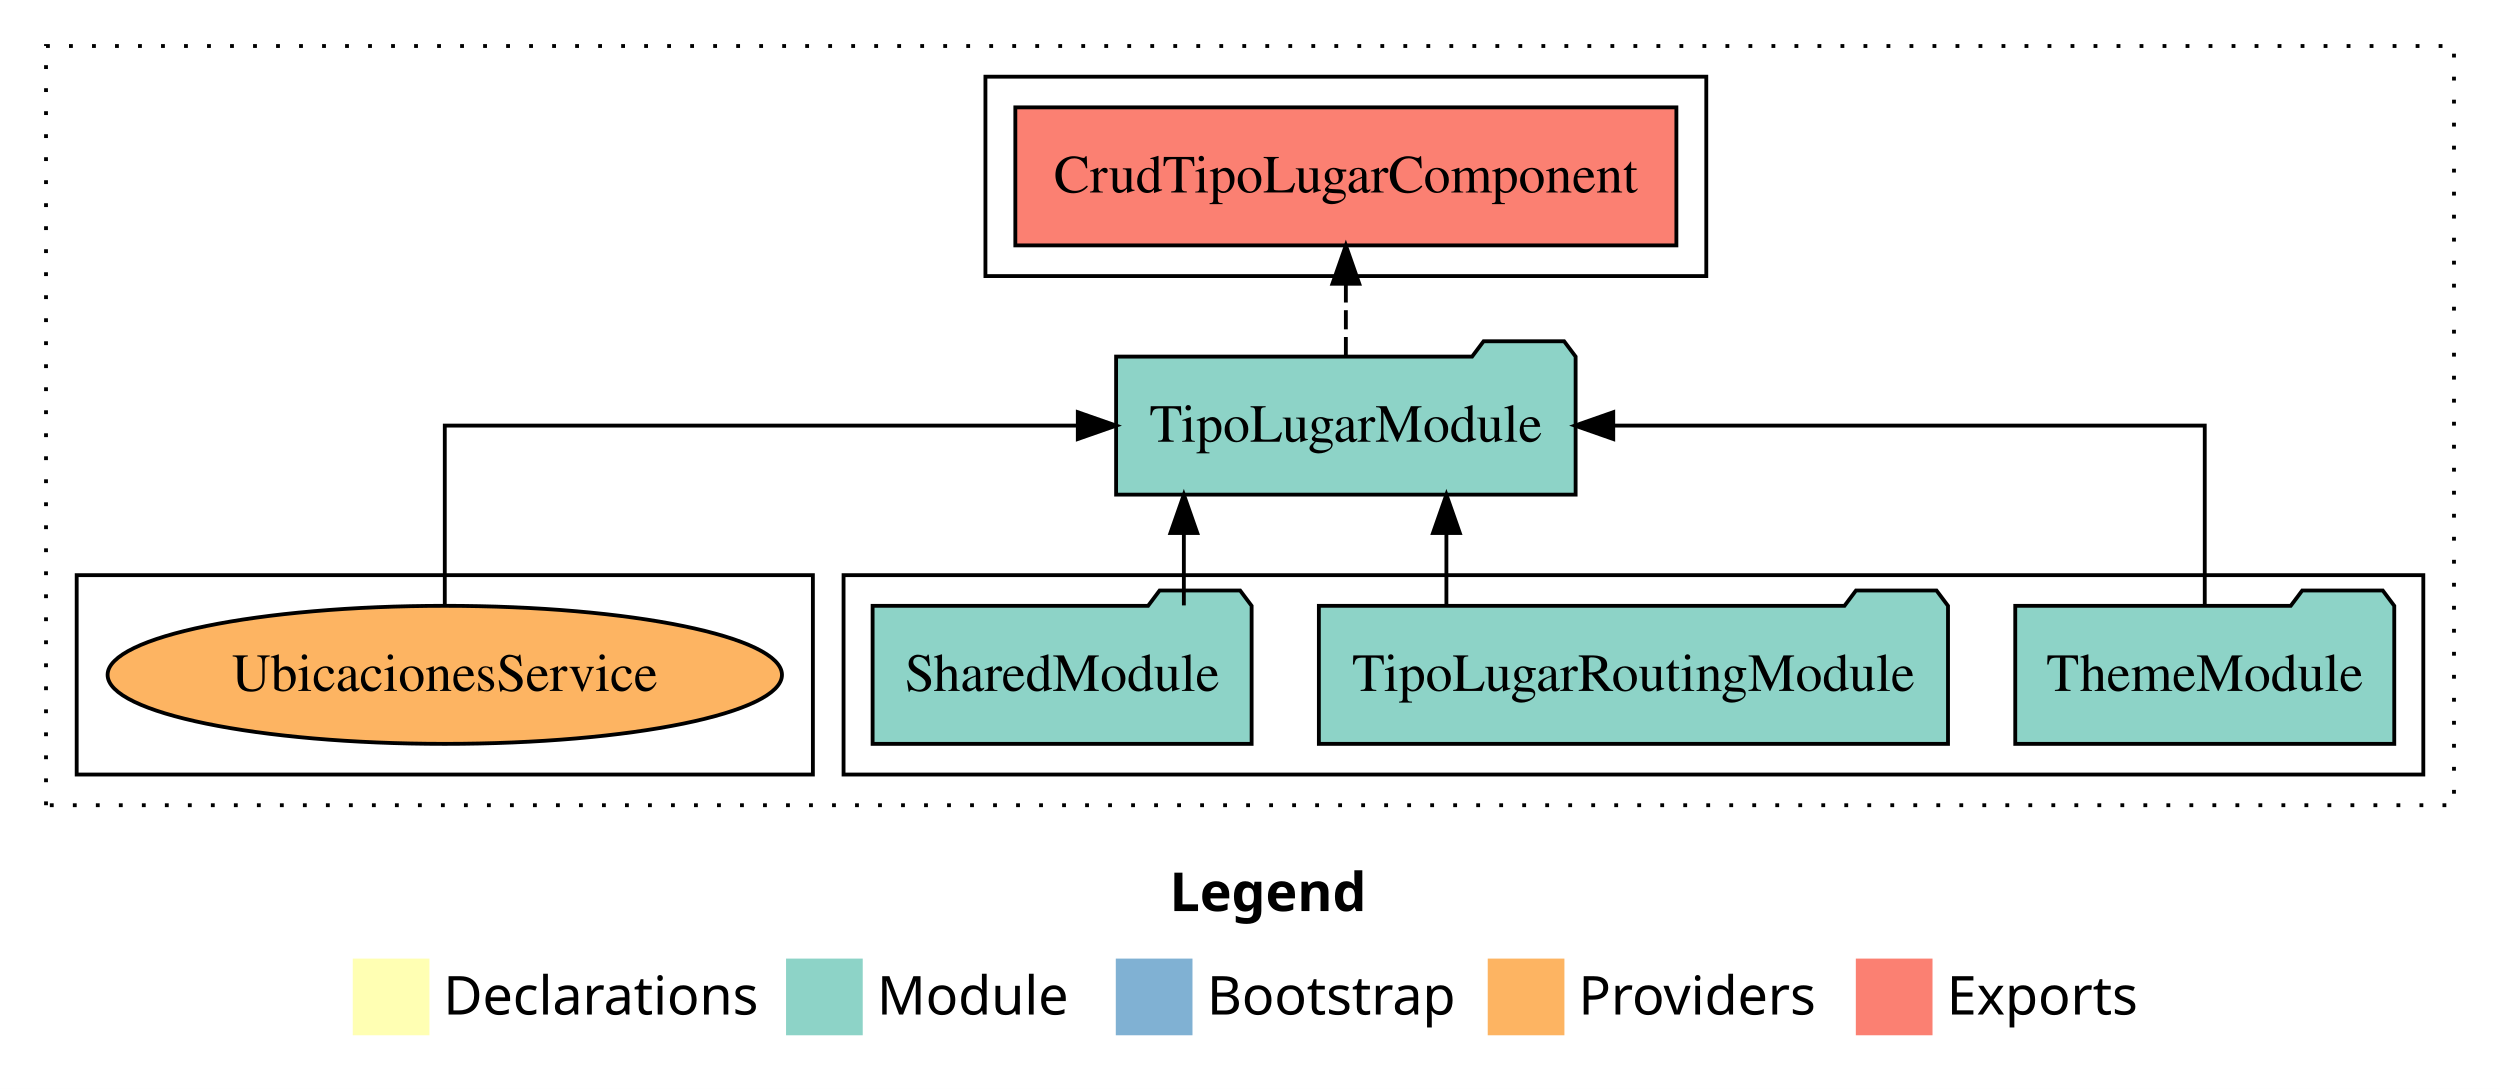
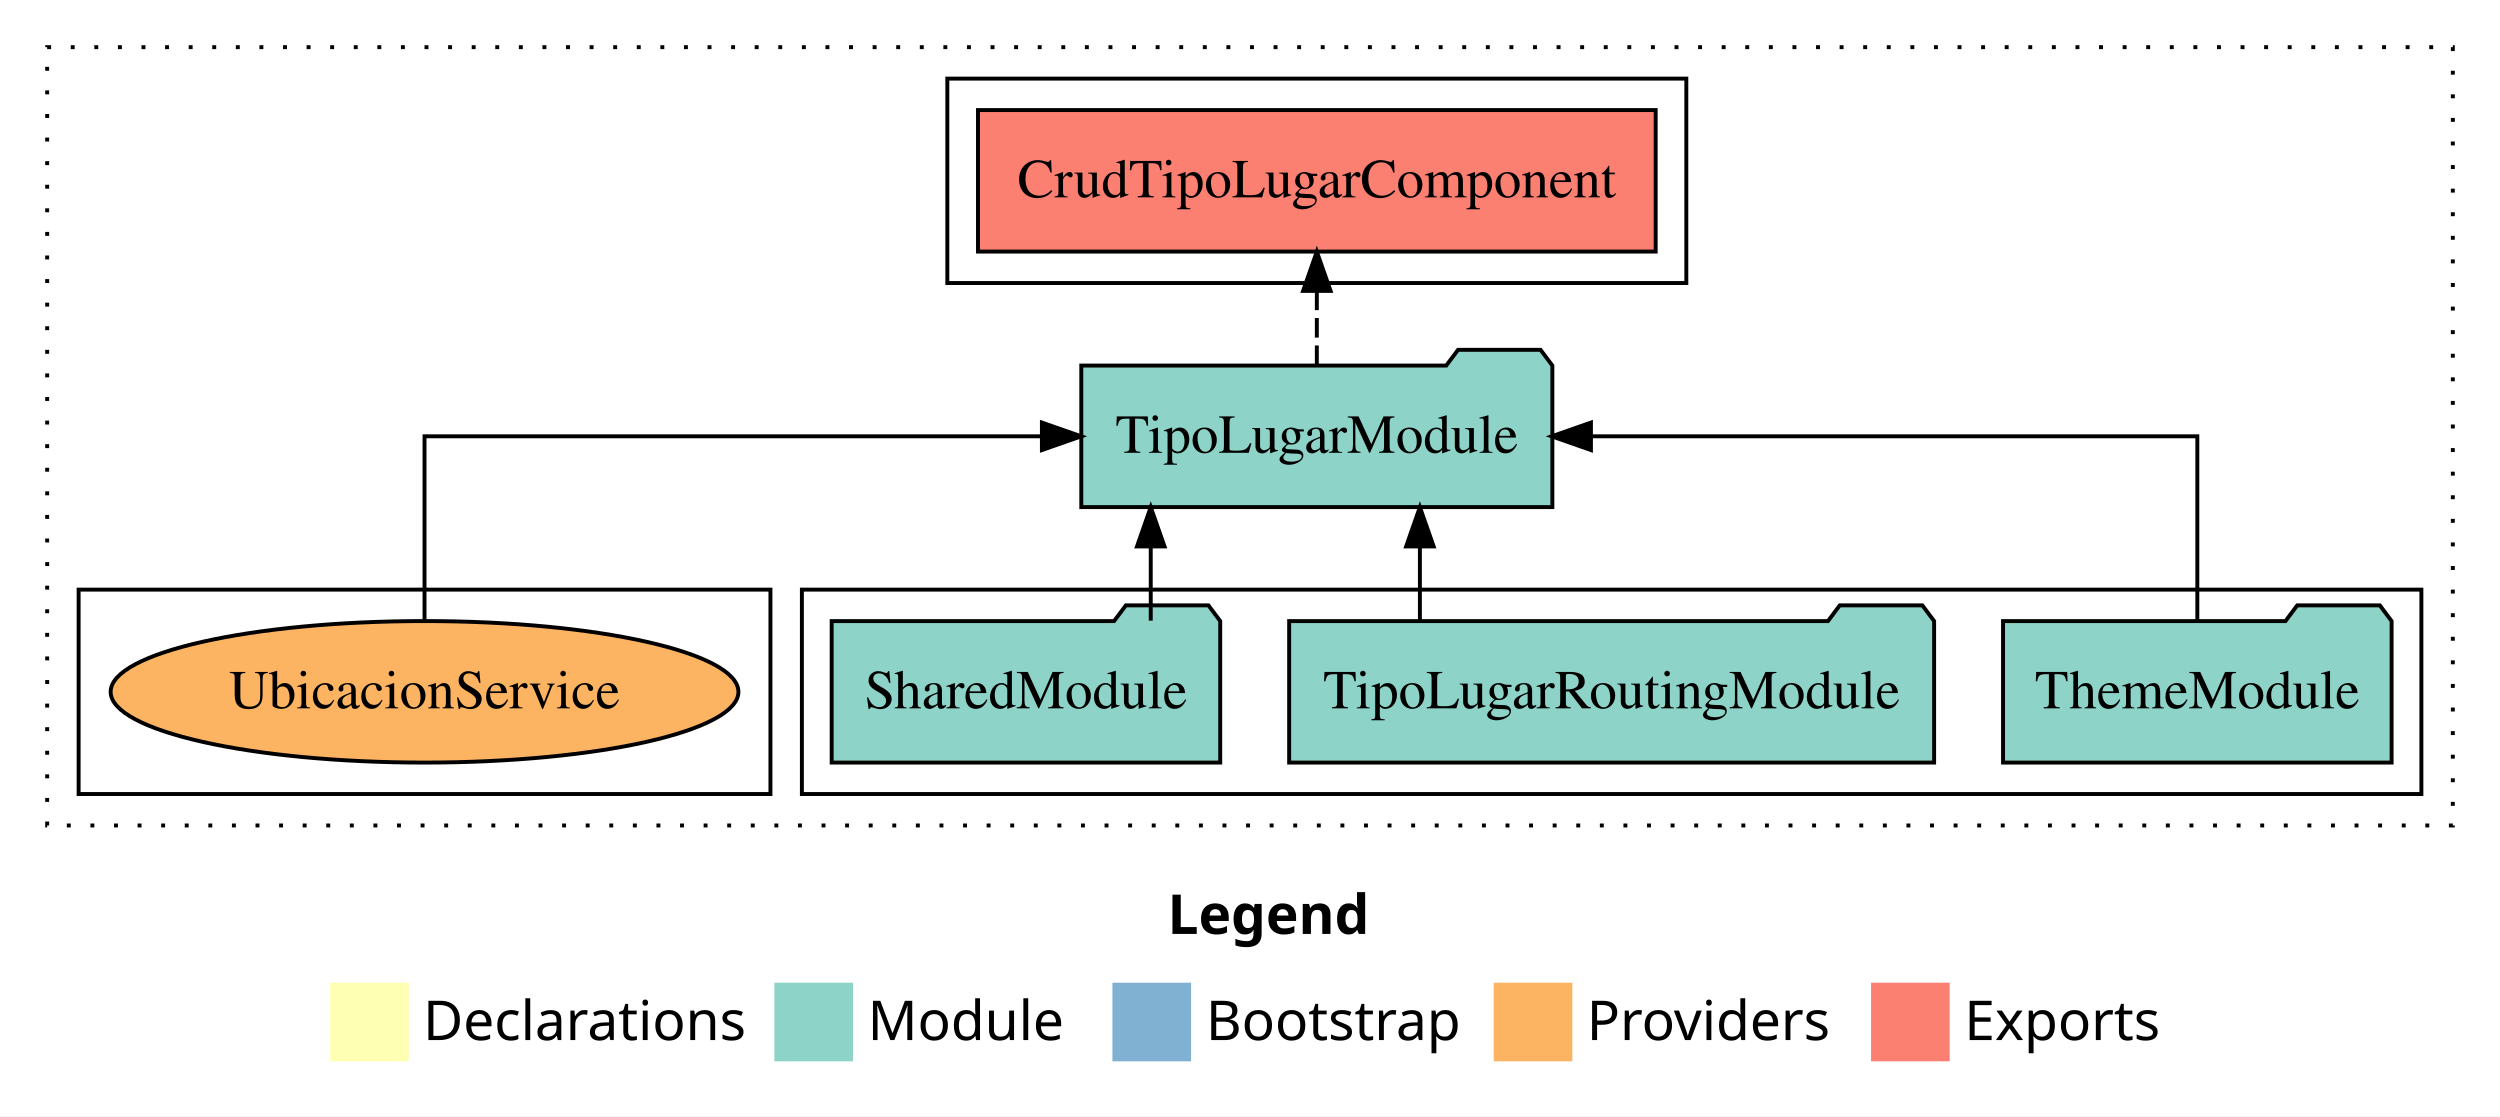
- <svg xmlns="http://www.w3.org/2000/svg" width="652pt" height="284pt" viewBox="0.00 0.00 652.00 284.00">
+ <svg xmlns="http://www.w3.org/2000/svg" width="636pt" height="284pt" viewBox="0.00 0.00 636.00 284.00">
  <g id="graph0" class="graph" transform="scale(1 1) rotate(0) translate(4 280)">
-     <polygon fill="#ffffff" stroke="transparent" points="-4,4 -4,-280 648,-280 648,4 -4,4" />
-     <text text-anchor="start" x="301.009" y="-42.4" font-family="sans-serif" font-weight="bold" font-size="14.00" fill="#000000">Legend</text>
-     <polygon fill="#ffffb3" stroke="transparent" points="88,-10 88,-30 108,-30 108,-10 88,-10" />
-     <text text-anchor="start" x="111.629" y="-15.4" font-family="sans-serif" font-size="14.00" fill="#000000">  Declarations</text>
-     <polygon fill="#8dd3c7" stroke="transparent" points="201,-10 201,-30 221,-30 221,-10 201,-10" />
-     <text text-anchor="start" x="224.725" y="-15.4" font-family="sans-serif" font-size="14.00" fill="#000000">  Module</text>
-     <polygon fill="#80b1d3" stroke="transparent" points="287,-10 287,-30 307,-30 307,-10 287,-10" />
-     <text text-anchor="start" x="310.781" y="-15.4" font-family="sans-serif" font-size="14.00" fill="#000000">  Bootstrap</text>
-     <polygon fill="#fdb462" stroke="transparent" points="384,-10 384,-30 404,-30 404,-10 384,-10" />
-     <text text-anchor="start" x="407.673" y="-15.4" font-family="sans-serif" font-size="14.00" fill="#000000">  Providers</text>
-     <polygon fill="#fb8072" stroke="transparent" points="480,-10 480,-30 500,-30 500,-10 480,-10" />
-     <text text-anchor="start" x="503.726" y="-15.4" font-family="sans-serif" font-size="14.00" fill="#000000">  Exports</text>
+     <polygon fill="#ffffff" stroke="transparent" points="-4,4 -4,-280 632,-280 632,4 -4,4" />
+     <text text-anchor="start" x="293.009" y="-42.4" font-family="sans-serif" font-weight="bold" font-size="14.00" fill="#000000">Legend</text>
+     <polygon fill="#ffffb3" stroke="transparent" points="80,-10 80,-30 100,-30 100,-10 80,-10" />
+     <text text-anchor="start" x="103.629" y="-15.4" font-family="sans-serif" font-size="14.00" fill="#000000">  Declarations</text>
+     <polygon fill="#8dd3c7" stroke="transparent" points="193,-10 193,-30 213,-30 213,-10 193,-10" />
+     <text text-anchor="start" x="216.725" y="-15.4" font-family="sans-serif" font-size="14.00" fill="#000000">  Module</text>
+     <polygon fill="#80b1d3" stroke="transparent" points="279,-10 279,-30 299,-30 299,-10 279,-10" />
+     <text text-anchor="start" x="302.781" y="-15.4" font-family="sans-serif" font-size="14.00" fill="#000000">  Bootstrap</text>
+     <polygon fill="#fdb462" stroke="transparent" points="376,-10 376,-30 396,-30 396,-10 376,-10" />
+     <text text-anchor="start" x="399.673" y="-15.4" font-family="sans-serif" font-size="14.00" fill="#000000">  Providers</text>
+     <polygon fill="#fb8072" stroke="transparent" points="472,-10 472,-30 492,-30 492,-10 472,-10" />
+     <text text-anchor="start" x="495.726" y="-15.4" font-family="sans-serif" font-size="14.00" fill="#000000">  Exports</text>
    <g id="clust1" class="cluster">
-       <polygon fill="none" stroke="#000000" stroke-dasharray="1,5" points="8,-70 8,-268 636,-268 636,-70 8,-70" />
+       <polygon fill="none" stroke="#000000" stroke-dasharray="1,5" points="8,-70 8,-268 620,-268 620,-70 8,-70" />
    </g>
    <g id="clust3" class="cluster">
-       <polygon fill="none" stroke="#000000" points="216,-78 216,-130 628,-130 628,-78 216,-78" />
+       <polygon fill="none" stroke="#000000" points="200,-78 200,-130 612,-130 612,-78 200,-78" />
    </g>
    <g id="clust4" class="cluster">
-       <polygon fill="none" stroke="#000000" points="253,-208 253,-260 441,-260 441,-208 253,-208" />
+       <polygon fill="none" stroke="#000000" points="237,-208 237,-260 425,-260 425,-208 237,-208" />
    </g>
    <g id="clust6" class="cluster">
-       <polygon fill="none" stroke="#000000" points="16,-78 16,-130 208,-130 208,-78 16,-78" />
+       <polygon fill="none" stroke="#000000" points="16,-78 16,-130 192,-130 192,-78 16,-78" />
    </g>
    <g id="node1" class="node">
-       <polygon fill="#8dd3c7" stroke="#000000" points="620.423,-122 617.423,-126 596.423,-126 593.423,-122 521.577,-122 521.577,-86 620.423,-86 620.423,-122" />
-       <text text-anchor="middle" x="571" y="-99.8" font-family="Times,serif" font-size="14.00" fill="#000000">ThemeModule</text>
+       <polygon fill="#8dd3c7" stroke="#000000" points="604.423,-122 601.423,-126 580.423,-126 577.423,-122 505.577,-122 505.577,-86 604.423,-86 604.423,-122" />
+       <text text-anchor="middle" x="555" y="-99.8" font-family="Times,serif" font-size="14.00" fill="#000000">ThemeModule</text>
    </g>
    <g id="node4" class="node">
-       <polygon fill="#8dd3c7" stroke="#000000" points="406.921,-187 403.921,-191 382.921,-191 379.921,-187 287.079,-187 287.079,-151 406.921,-151 406.921,-187" />
-       <text text-anchor="middle" x="347" y="-164.8" font-family="Times,serif" font-size="14.00" fill="#000000">TipoLugarModule</text>
+       <polygon fill="#8dd3c7" stroke="#000000" points="390.921,-187 387.921,-191 366.921,-191 363.921,-187 271.079,-187 271.079,-151 390.921,-151 390.921,-187" />
+       <text text-anchor="middle" x="331" y="-164.8" font-family="Times,serif" font-size="14.00" fill="#000000">TipoLugarModule</text>
    </g>
    <g id="edge1" class="edge">
-       <path fill="none" stroke="#000000" d="M571,-122.106C571,-141.339 571,-169 571,-169 571,-169 416.734,-169 416.734,-169" />
-       <polygon fill="#000000" stroke="#000000" points="416.734,-165.5 406.734,-169 416.734,-172.5 416.734,-165.5" />
+       <path fill="none" stroke="#000000" d="M555,-122.106C555,-141.339 555,-169 555,-169 555,-169 400.734,-169 400.734,-169" />
+       <polygon fill="#000000" stroke="#000000" points="400.734,-165.5 390.734,-169 400.734,-172.5 400.734,-165.5" />
    </g>
    <g id="node2" class="node">
-       <polygon fill="#8dd3c7" stroke="#000000" points="504.039,-122 501.039,-126 480.039,-126 477.039,-122 339.961,-122 339.961,-86 504.039,-86 504.039,-122" />
-       <text text-anchor="middle" x="422" y="-99.8" font-family="Times,serif" font-size="14.00" fill="#000000">TipoLugarRoutingModule</text>
+       <polygon fill="#8dd3c7" stroke="#000000" points="488.039,-122 485.039,-126 464.039,-126 461.039,-122 323.961,-122 323.961,-86 488.039,-86 488.039,-122" />
+       <text text-anchor="middle" x="406" y="-99.8" font-family="Times,serif" font-size="14.00" fill="#000000">TipoLugarRoutingModule</text>
    </g>
    <g id="edge2" class="edge">
-       <path fill="none" stroke="#000000" d="M373.221,-122.106C373.221,-122.106 373.221,-140.991 373.221,-140.991" />
-       <polygon fill="#000000" stroke="#000000" points="369.721,-140.991 373.221,-150.991 376.721,-140.991 369.721,-140.991" />
+       <path fill="none" stroke="#000000" d="M357.221,-122.106C357.221,-122.106 357.221,-140.991 357.221,-140.991" />
+       <polygon fill="#000000" stroke="#000000" points="353.721,-140.991 357.221,-150.991 360.721,-140.991 353.721,-140.991" />
    </g>
    <g id="node3" class="node">
-       <polygon fill="#8dd3c7" stroke="#000000" points="322.423,-122 319.423,-126 298.423,-126 295.423,-122 223.577,-122 223.577,-86 322.423,-86 322.423,-122" />
-       <text text-anchor="middle" x="273" y="-99.8" font-family="Times,serif" font-size="14.00" fill="#000000">SharedModule</text>
+       <polygon fill="#8dd3c7" stroke="#000000" points="306.423,-122 303.423,-126 282.423,-126 279.423,-122 207.577,-122 207.577,-86 306.423,-86 306.423,-122" />
+       <text text-anchor="middle" x="257" y="-99.8" font-family="Times,serif" font-size="14.00" fill="#000000">SharedModule</text>
    </g>
    <g id="edge3" class="edge">
-       <path fill="none" stroke="#000000" d="M304.75,-122.106C304.75,-122.106 304.75,-140.991 304.75,-140.991" />
-       <polygon fill="#000000" stroke="#000000" points="301.25,-140.991 304.75,-150.991 308.25,-140.991 301.25,-140.991" />
+       <path fill="none" stroke="#000000" d="M288.75,-122.106C288.75,-122.106 288.75,-140.991 288.75,-140.991" />
+       <polygon fill="#000000" stroke="#000000" points="285.25,-140.991 288.75,-150.991 292.25,-140.991 285.25,-140.991" />
    </g>
    <g id="node5" class="node">
-       <polygon fill="#fb8072" stroke="#000000" points="433.201,-252 260.799,-252 260.799,-216 433.201,-216 433.201,-252" />
-       <text text-anchor="middle" x="347" y="-229.8" font-family="Times,serif" font-size="14.00" fill="#000000">CrudTipoLugarComponent </text>
+       <polygon fill="#fb8072" stroke="#000000" points="417.201,-252 244.799,-252 244.799,-216 417.201,-216 417.201,-252" />
+       <text text-anchor="middle" x="331" y="-229.8" font-family="Times,serif" font-size="14.00" fill="#000000">CrudTipoLugarComponent </text>
    </g>
    <g id="edge4" class="edge">
-       <path fill="none" stroke="#000000" stroke-dasharray="5,2" d="M347,-187.106C347,-187.106 347,-205.991 347,-205.991" />
-       <polygon fill="#000000" stroke="#000000" points="343.5,-205.991 347,-215.991 350.5,-205.991 343.5,-205.991" />
+       <path fill="none" stroke="#000000" stroke-dasharray="5,2" d="M331,-187.106C331,-187.106 331,-205.991 331,-205.991" />
+       <polygon fill="#000000" stroke="#000000" points="327.5,-205.991 331,-215.991 334.5,-205.991 327.5,-205.991" />
    </g>
    <g id="node6" class="node">
-       <ellipse fill="#fdb462" stroke="#000000" cx="112" cy="-104" rx="87.937" ry="18" />
-       <text text-anchor="middle" x="112" y="-99.8" font-family="Times,serif" font-size="14.00" fill="#000000">UbicacionesService</text>
+       <ellipse fill="#fdb462" stroke="#000000" cx="104" cy="-104" rx="79.853" ry="18" />
+       <text text-anchor="middle" x="104" y="-99.8" font-family="Times,serif" font-size="14.00" fill="#000000">UbicacionService</text>
    </g>
    <g id="edge5" class="edge">
-       <path fill="none" stroke="#000000" d="M112,-122.106C112,-141.339 112,-169 112,-169 112,-169 277.091,-169 277.091,-169" />
-       <polygon fill="#000000" stroke="#000000" points="277.092,-172.5 287.091,-169 277.091,-165.5 277.092,-172.5" />
+       <path fill="none" stroke="#000000" d="M104,-122.106C104,-141.339 104,-169 104,-169 104,-169 261.062,-169 261.062,-169" />
+       <polygon fill="#000000" stroke="#000000" points="261.062,-172.5 271.062,-169 261.062,-165.5 261.062,-172.5" />
    </g>
  </g>
</svg>
